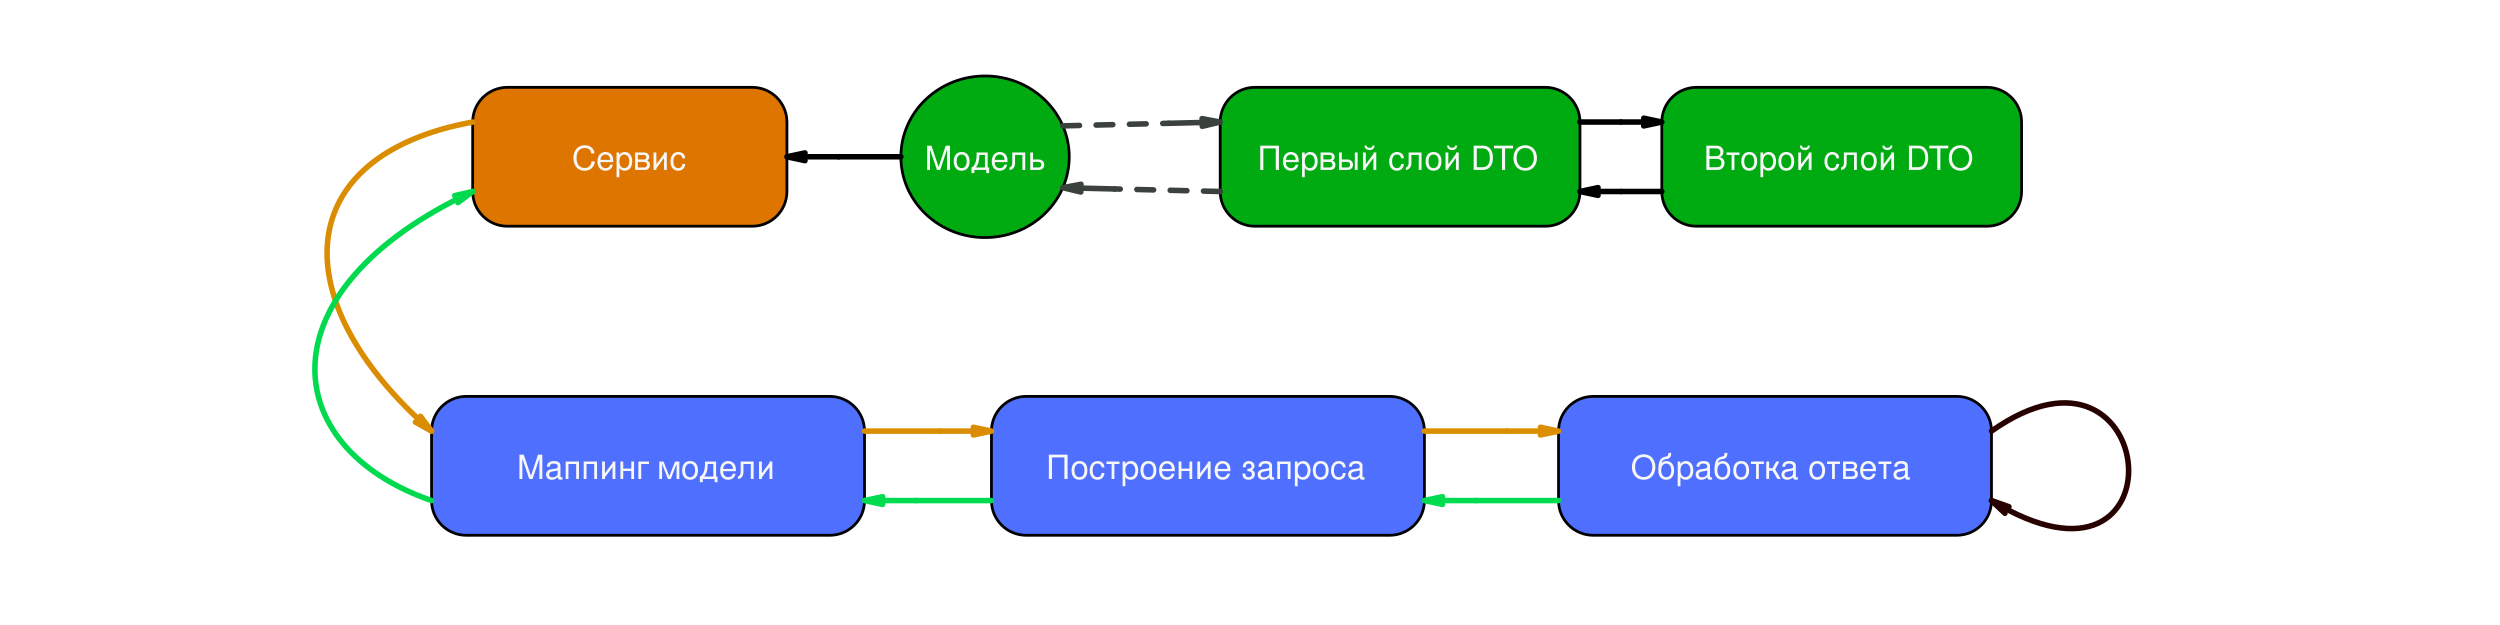
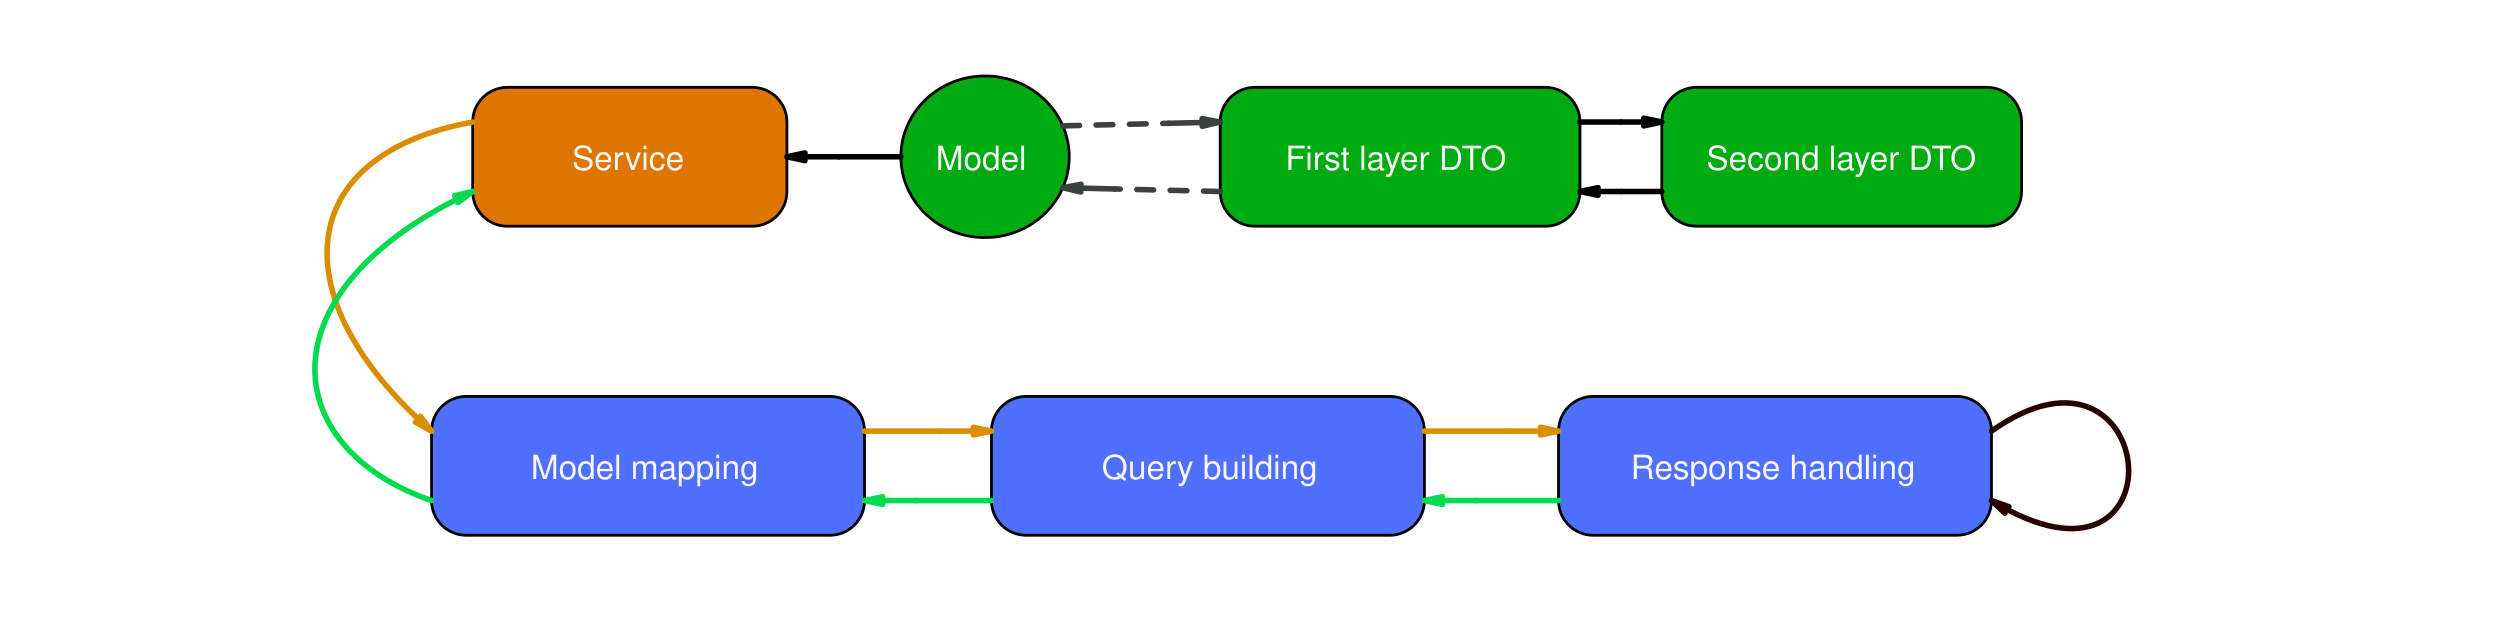
<svg xmlns="http://www.w3.org/2000/svg" width="900" height="225">
  <path d="M 167.86 192.70 C 160.95 192.70 155.36 187.11 155.36 180.20 L 155.36 155.20 C 155.36 148.30 160.95 142.70 167.86 142.70 L 298.73 142.70 C 305.63 142.70 311.23 148.30 311.23 155.20 L 311.23 180.20 C 311.23 187.11 305.63 192.70 298.73 192.70 Z M 167.86 192.70" stroke-width="1.00" stroke="black" stroke-linecap="round" stroke-linejoin="round" fill="#4f6fff" />
-   <text x="186.11" y="172.44" font-family="Helvetica" font-size="12.00px" fill="#f7f7f7" opacity="1.00">Маппинг модели</text>
+   <text x="191.11" y="172.44" font-family="Helvetica" font-size="12.00px" fill="#f7f7f7" opacity="1.00">Model mapping</text>
  <path d="M 369.42 192.70 C 362.51 192.70 356.92 187.11 356.92 180.20 L 356.92 155.20 C 356.92 148.30 362.51 142.70 369.42 142.70 L 500.29 142.70 C 507.19 142.70 512.79 148.30 512.79 155.20 L 512.79 180.20 C 512.79 187.11 507.19 192.70 500.29 192.70 Z M 369.42 192.70" stroke-width="1.00" stroke="black" stroke-linecap="round" stroke-linejoin="round" fill="#4f6fff" />
-   <text x="376.64" y="172.44" font-family="Helvetica" font-size="12.00px" fill="#f7f7f7" opacity="1.00">Построение запроса</text>
+   <text x="396.64" y="172.44" font-family="Helvetica" font-size="12.00px" fill="#f7f7f7" opacity="1.00">Query building</text>
  <path d="M 573.57 192.70 C 566.66 192.70 561.07 187.11 561.07 180.20 L 561.07 155.20 C 561.07 148.30 566.66 142.70 573.57 142.70 L 704.44 142.70 C 711.34 142.70 716.94 148.30 716.94 155.20 L 716.94 180.20 C 716.94 187.11 711.34 192.70 704.44 192.70 Z M 573.57 192.70" stroke-width="1.00" stroke="black" stroke-linecap="round" stroke-linejoin="round" fill="#4f6fff" />
-   <text x="587.06" y="172.44" font-family="Helvetica" font-size="12.00px" fill="#f7f7f7" opacity="1.00">Обработка ответа</text>
+   <text x="587.06" y="172.44" font-family="Helvetica" font-size="12.00px" fill="#f7f7f7" opacity="1.00">Response handling</text>
  <path d="M 716.94 155.20 C 778.06 112.02 787.30 223.25 716.94 180.20" stroke-width="2.00" stroke="#270000" stroke-linecap="round" stroke-linejoin="round" fill="none" />
  <path d="M 723.20 182.42 L 716.94 180.20 L 721.76 184.77" stroke-width="2.00" stroke="#270000" stroke-linecap="round" stroke-linejoin="round" fill="none" />
  <path d="M 376.05 35.87 C 387.88 47.23 387.88 65.64 376.05 77.00 C 364.21 88.36 345.03 88.36 333.19 77.00 C 321.36 65.64 321.36 47.23 333.19 35.87 C 345.03 24.51 364.21 24.51 376.05 35.87" stroke-width="1.00" stroke="black" stroke-linecap="round" stroke-linejoin="round" fill="#00aa11" />
-   <text x="332.87" y="61.18" font-family="Helvetica" font-size="12.00px" fill="#f7f7f7" opacity="1.00">Модель</text>
+   <text x="336.87" y="61.18" font-family="Helvetica" font-size="12.00px" fill="#f7f7f7" opacity="1.00">Model</text>
  <path d="M 451.77 81.44 C 444.87 81.44 439.27 75.84 439.27 68.94 L 439.27 43.94 C 439.27 37.03 444.87 31.44 451.77 31.44 L 556.29 31.44 C 563.20 31.44 568.79 37.03 568.79 43.94 L 568.79 68.94 C 568.79 75.84 563.20 81.44 556.29 81.44 Z M 451.77 81.44" stroke-width="1.00" stroke="black" stroke-linecap="round" stroke-linejoin="round" fill="#00aa11" />
-   <text x="452.73" y="61.18" font-family="Helvetica" font-size="12.00px" fill="#f7f7f7" opacity="1.00">Первый слой DTO</text>
+   <text x="462.73" y="61.18" font-family="Helvetica" font-size="12.00px" fill="#f7f7f7" opacity="1.00">First layer DTO</text>
  <path d="M 610.75 81.44 C 603.84 81.44 598.25 75.84 598.25 68.94 L 598.25 43.94 C 598.25 37.03 603.84 31.44 610.75 31.44 L 715.27 31.44 C 722.17 31.44 727.77 37.03 727.77 43.94 L 727.77 68.94 C 727.77 75.84 722.17 81.44 715.27 81.44 Z M 610.75 81.44" stroke-width="1.00" stroke="black" stroke-linecap="round" stroke-linejoin="round" fill="#00aa11" />
-   <text x="613.32" y="61.18" font-family="Helvetica" font-size="12.00px" fill="#f7f7f7" opacity="1.00">Второй слой DTO</text>
+   <text x="614.32" y="61.18" font-family="Helvetica" font-size="12.00px" fill="#f7f7f7" opacity="1.00">Second layer DTO</text>
  <path d="M 568.79 43.94 L 583.52 43.94" stroke-width="2.00" stroke="black" stroke-linecap="round" stroke-linejoin="round" fill="none" />
  <path d="M 583.52 43.94 L 598.25 43.94 M 591.75 45.32 L 598.25 43.94 L 591.75 42.55" stroke-width="2.00" stroke="black" stroke-linecap="round" stroke-linejoin="round" fill="none" />
  <path d="M 598.25 68.94 L 583.52 68.94" stroke-width="2.00" stroke="black" stroke-linecap="round" stroke-linejoin="round" fill="none" />
  <path d="M 583.52 68.94 L 568.79 68.94 M 575.29 67.55 L 568.79 68.94 L 575.29 70.32" stroke-width="2.00" stroke="black" stroke-linecap="round" stroke-linejoin="round" fill="none" />
  <path d="M 382.61 45.31 L 420.68 44.39" stroke-width="2.00" stroke="#3b413d" stroke-linecap="round" stroke-linejoin="round" stroke-dasharray="6.00,6.00" fill="none" />
  <path d="M 420.68 44.39 L 439.27 43.94 M 432.81 45.47 L 439.27 43.94 L 432.74 42.71" stroke-width="2.00" stroke="#3b413d" stroke-linecap="round" stroke-linejoin="round" fill="none" />
  <path d="M 439.27 68.94 L 401.21 68.02" stroke-width="2.00" stroke="#3b413d" stroke-linecap="round" stroke-linejoin="round" stroke-dasharray="6.00,6.00" fill="none" />
  <path d="M 401.21 68.02 L 382.61 67.57 M 389.15 66.34 L 382.61 67.57 L 389.08 69.11" stroke-width="2.00" stroke="#3b413d" stroke-linecap="round" stroke-linejoin="round" fill="none" />
  <path d="M 311.23 155.20 L 338.32 155.20" stroke-width="2.00" stroke="#da8d00" stroke-linecap="round" stroke-linejoin="round" fill="none" />
  <path d="M 338.32 155.20 L 356.92 155.20 M 350.42 156.58 L 356.92 155.20 L 350.42 153.82" stroke-width="2.00" stroke="#da8d00" stroke-linecap="round" stroke-linejoin="round" fill="none" />
  <path d="M 512.79 155.20 L 542.47 155.20" stroke-width="2.00" stroke="#db8e00" stroke-linecap="round" stroke-linejoin="round" fill="none" />
  <path d="M 542.47 155.20 L 561.07 155.20 M 554.57 156.58 L 561.07 155.20 L 554.57 153.82" stroke-width="2.00" stroke="#db8e00" stroke-linecap="round" stroke-linejoin="round" fill="none" />
  <path d="M 561.07 180.20 L 531.39 180.20" stroke-width="2.00" stroke="#00db4f" stroke-linecap="round" stroke-linejoin="round" fill="none" />
  <path d="M 531.39 180.20 L 512.79 180.20 M 519.29 178.82 L 512.79 180.20 L 519.29 181.58" stroke-width="2.00" stroke="#00db4f" stroke-linecap="round" stroke-linejoin="round" fill="none" />
  <path d="M 356.92 180.20 L 329.83 180.20" stroke-width="2.00" stroke="#00db4f" stroke-linecap="round" stroke-linejoin="round" fill="none" />
  <path d="M 329.83 180.20 L 311.23 180.20 M 317.73 178.82 L 311.23 180.20 L 317.73 181.58" stroke-width="2.00" stroke="#00db4f" stroke-linecap="round" stroke-linejoin="round" fill="none" />
  <path d="M 182.66 81.44 C 175.76 81.44 170.16 75.84 170.16 68.94 L 170.16 43.94 C 170.16 37.03 175.76 31.44 182.66 31.44 L 270.79 31.44 C 277.70 31.44 283.29 37.03 283.29 43.94 L 283.29 68.94 C 283.29 75.84 277.70 81.44 270.79 81.44 Z M 182.66 81.44" stroke-width="1.00" stroke="black" stroke-linecap="round" stroke-linejoin="round" fill="#de7500" />
-   <text x="205.93" y="61.18" font-family="Helvetica" font-size="12.00px" fill="#f7f7f7" opacity="1.00">Сервис</text>
+   <text x="205.93" y="61.18" font-family="Helvetica" font-size="12.00px" fill="#f7f7f7" opacity="1.00">Service</text>
  <path d="M 324.32 56.44 L 301.89 56.44" stroke-width="2.00" stroke="black" stroke-linecap="round" stroke-linejoin="round" fill="none" />
  <path d="M 301.89 56.44 L 283.29 56.44 M 289.79 55.05 L 283.29 56.44 L 289.79 57.82" stroke-width="2.00" stroke="black" stroke-linecap="round" stroke-linejoin="round" fill="none" />
  <path d="M 170.16 43.94 C 104.62 55.94 101.54 108.14 155.36 155.20" stroke-width="2.00" stroke="#db8d01" stroke-linecap="round" stroke-linejoin="round" fill="none" />
  <path d="M 149.55 151.96 L 155.36 155.20 L 151.37 149.88" stroke-width="2.00" stroke="#db8d01" stroke-linecap="round" stroke-linejoin="round" fill="none" />
  <path d="M 155.36 180.20 C 99.76 161.03 94.19 104.37 170.16 68.94" stroke-width="2.00" stroke="#01da4f" stroke-linecap="round" stroke-linejoin="round" fill="none" />
  <path d="M 164.85 72.94 L 170.16 68.94 L 163.69 70.43" stroke-width="2.00" stroke="#01da4f" stroke-linecap="round" stroke-linejoin="round" fill="none" />
</svg>
